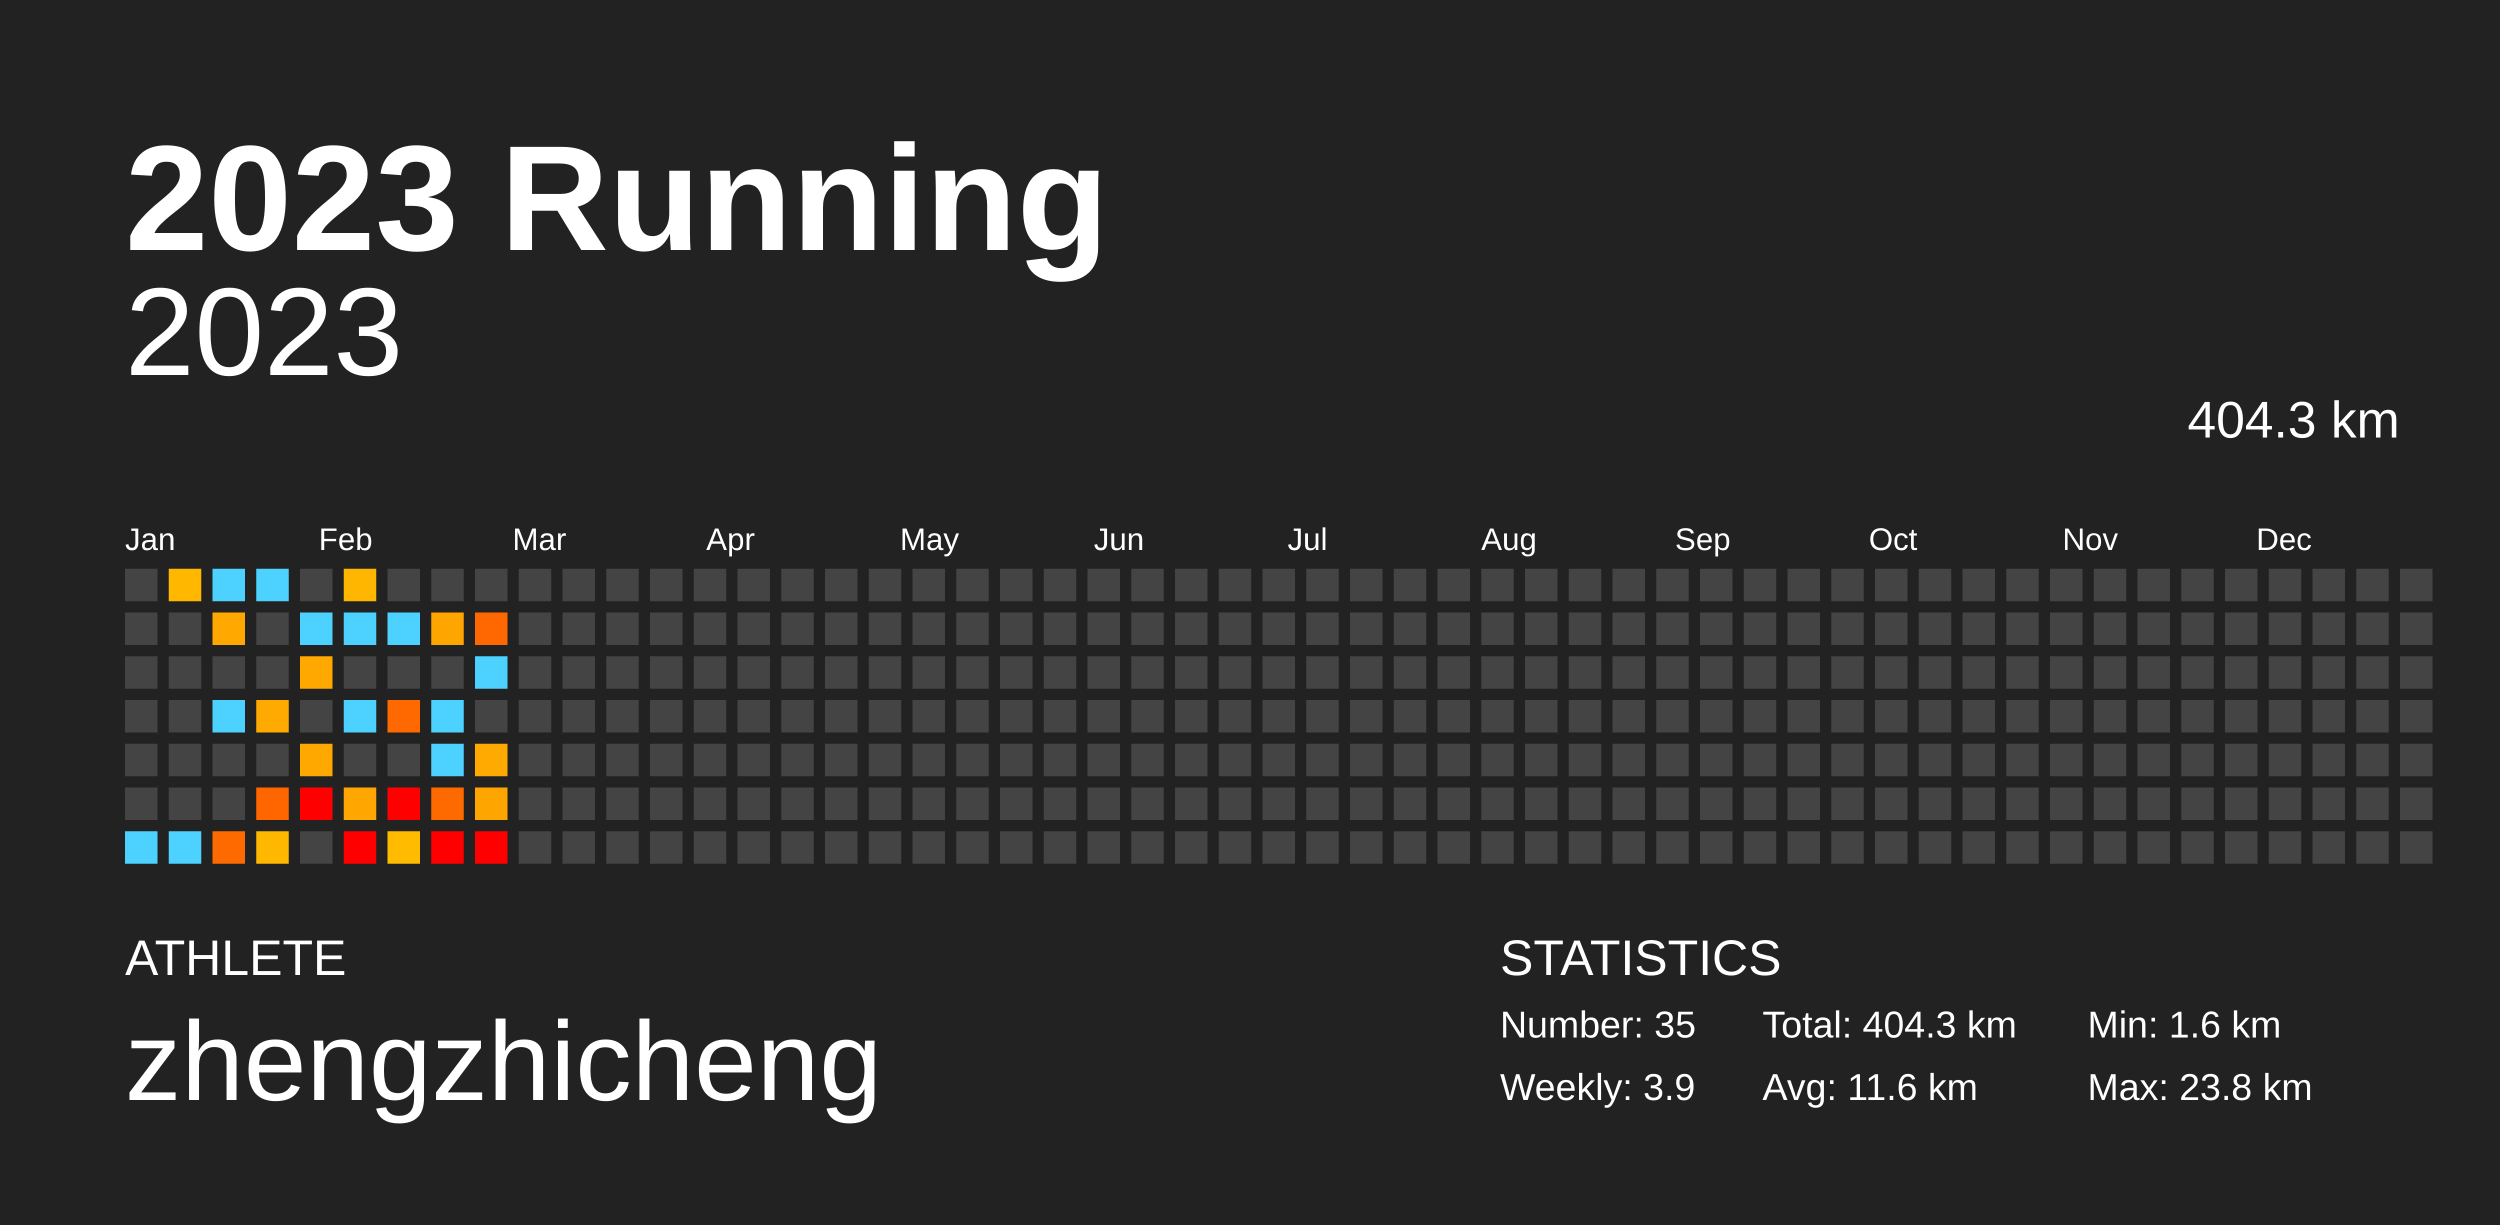
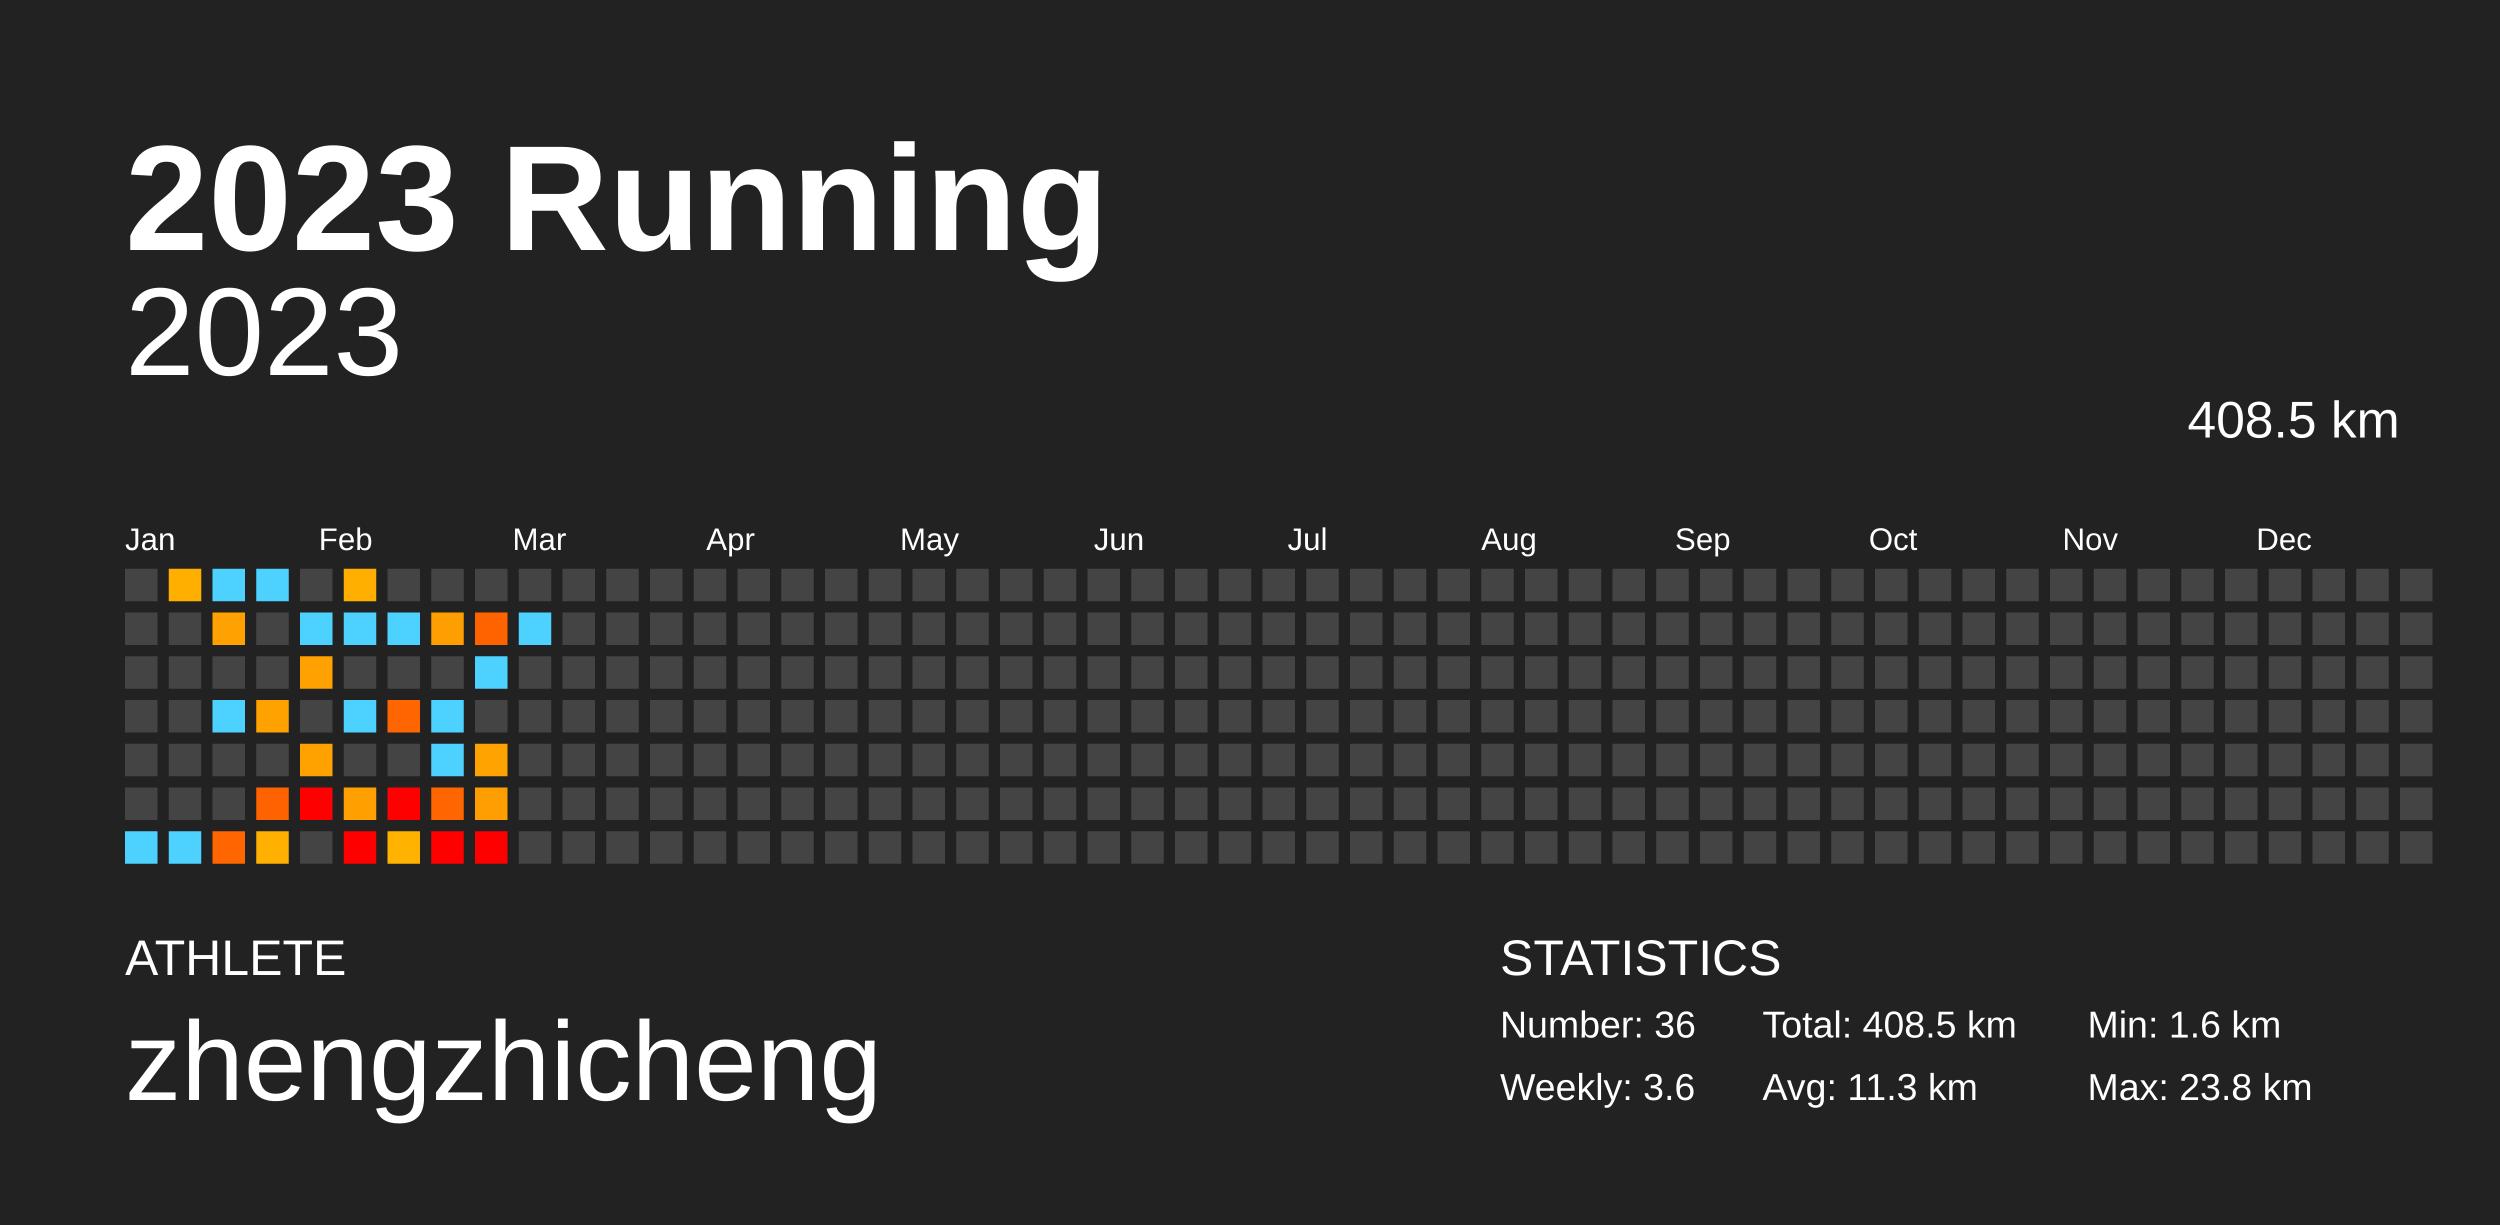
<svg xmlns="http://www.w3.org/2000/svg" baseProfile="full" height="98mm" version="1.1" viewBox="0,0,200,98" width="200mm">
  <defs />
  <rect fill="#222222" height="98" width="200" x="0" y="0" />
  <text fill="#FFFFFF" style="font-size:12px; font-family:Arial; font-weight:bold;" x="10" y="20">2023 Running</text>
  <text fill="#FFFFFF" style="font-size:4px; font-family:Arial" x="10" y="78">ATHLETE</text>
  <text fill="#FFFFFF" style="font-size:9px; font-family:Arial" x="10" y="88">zhengzhicheng</text>
  <text fill="#FFFFFF" style="font-size:4px; font-family:Arial" x="120" y="78">STATISTICS</text>
-   <text fill="#FFFFFF" style="font-size:3px; font-family:Arial" x="120" y="83">Number: 35</text>
-   <text fill="#FFFFFF" style="font-size:3px; font-family:Arial" x="120" y="88">Weekly: 3.9</text>
-   <text fill="#FFFFFF" style="font-size:3px; font-family:Arial" x="141" y="83">Total: 404.3 km</text>
-   <text fill="#FFFFFF" style="font-size:3px; font-family:Arial" x="141" y="88">Avg: 11.6 km</text>
+   <text fill="#FFFFFF" style="font-size:3px; font-family:Arial" x="120" y="83">Number: 36</text>
+   <text fill="#FFFFFF" style="font-size:3px; font-family:Arial" x="120" y="88">Weekly: 3.6</text>
+   <text fill="#FFFFFF" style="font-size:3px; font-family:Arial" x="141" y="83">Total: 408.5 km</text>
+   <text fill="#FFFFFF" style="font-size:3px; font-family:Arial" x="141" y="88">Avg: 11.3 km</text>
  <text fill="#FFFFFF" style="font-size:3px; font-family:Arial" x="167" y="83">Min: 1.6 km</text>
  <text fill="#FFFFFF" style="font-size:3px; font-family:Arial" x="167" y="88">Max: 23.8 km</text>
  <text alignment-baseline="hanging" fill="#FFFFFF" style="font-size:10.0px; font-family:Arial;" x="10" y="30">2023</text>
-   <text alignment-baseline="hanging" fill="#FFFFFF" style="font-size:4.125px; font-family:Arial;" x="175" y="35">404.3 km</text>
+   <text alignment-baseline="hanging" fill="#FFFFFF" style="font-size:4.125px; font-family:Arial;" x="175" y="35">408.5 km</text>
  <text fill="#FFFFFF" style="font-size:2.5px; font-family:Arial" x="10.0" y="44">Jan</text>
  <text fill="#FFFFFF" style="font-size:2.5px; font-family:Arial" x="25.5" y="44">Feb</text>
  <text fill="#FFFFFF" style="font-size:2.5px; font-family:Arial" x="41.0" y="44">Mar</text>
  <text fill="#FFFFFF" style="font-size:2.5px; font-family:Arial" x="56.5" y="44">Apr</text>
  <text fill="#FFFFFF" style="font-size:2.5px; font-family:Arial" x="72.0" y="44">May</text>
  <text fill="#FFFFFF" style="font-size:2.5px; font-family:Arial" x="87.5" y="44">Jun</text>
  <text fill="#FFFFFF" style="font-size:2.5px; font-family:Arial" x="103.0" y="44">Jul</text>
  <text fill="#FFFFFF" style="font-size:2.5px; font-family:Arial" x="118.5" y="44">Aug</text>
  <text fill="#FFFFFF" style="font-size:2.5px; font-family:Arial" x="134.0" y="44">Sep</text>
  <text fill="#FFFFFF" style="font-size:2.5px; font-family:Arial" x="149.5" y="44">Oct</text>
  <text fill="#FFFFFF" style="font-size:2.5px; font-family:Arial" x="165.0" y="44">Nov</text>
  <text fill="#FFFFFF" style="font-size:2.5px; font-family:Arial" x="180.5" y="44">Dec</text>
  <rect fill="#444444" height="2.6" width="2.6" x="10.0" y="45.5" />
  <rect fill="#444444" height="2.6" width="2.6" x="10.0" y="49.0" />
  <rect fill="#444444" height="2.6" width="2.6" x="10.0" y="52.5" />
  <rect fill="#444444" height="2.6" width="2.6" x="10.0" y="56.0" />
  <rect fill="#444444" height="2.6" width="2.6" x="10.0" y="59.5" />
  <rect fill="#444444" height="2.6" width="2.6" x="10.0" y="63.0" />
  <rect fill="#4dd2ff" height="2.6" width="2.6" x="10.0" y="66.5" />
-   <rect fill="#ffb700" height="2.6" width="2.6" x="13.5" y="45.5" />
+   <rect fill="#ffaf00" height="2.6" width="2.6" x="13.5" y="45.5" />
  <rect fill="#444444" height="2.6" width="2.6" x="13.5" y="49.0" />
  <rect fill="#444444" height="2.6" width="2.6" x="13.5" y="52.5" />
  <rect fill="#444444" height="2.6" width="2.6" x="13.5" y="56.0" />
  <rect fill="#444444" height="2.6" width="2.6" x="13.5" y="59.5" />
  <rect fill="#444444" height="2.6" width="2.6" x="13.5" y="63.0" />
  <rect fill="#4dd2ff" height="2.6" width="2.6" x="13.5" y="66.5" />
  <rect fill="#4dd2ff" height="2.6" width="2.6" x="17.0" y="45.5" />
-   <rect fill="#ffa800" height="2.6" width="2.6" x="17.0" y="49.0" />
+   <rect fill="#ffa100" height="2.6" width="2.6" x="17.0" y="49.0" />
  <rect fill="#444444" height="2.6" width="2.6" x="17.0" y="52.5" />
  <rect fill="#4dd2ff" height="2.6" width="2.6" x="17.0" y="56.0" />
  <rect fill="#444444" height="2.6" width="2.6" x="17.0" y="59.5" />
  <rect fill="#444444" height="2.6" width="2.6" x="17.0" y="63.0" />
-   <rect fill="#ff6a00" height="2.6" width="2.6" x="17.0" y="66.5" />
+   <rect fill="#ff6500" height="2.6" width="2.6" x="17.0" y="66.5" />
  <rect fill="#4dd2ff" height="2.6" width="2.6" x="20.5" y="45.5" />
  <rect fill="#444444" height="2.6" width="2.6" x="20.5" y="49.0" />
  <rect fill="#444444" height="2.6" width="2.6" x="20.5" y="52.5" />
-   <rect fill="#ffaa00" height="2.6" width="2.6" x="20.5" y="56.0" />
+   <rect fill="#ffa200" height="2.6" width="2.6" x="20.5" y="56.0" />
  <rect fill="#444444" height="2.6" width="2.6" x="20.5" y="59.5" />
-   <rect fill="#ff6600" height="2.6" width="2.6" x="20.5" y="63.0" />
-   <rect fill="#ffb700" height="2.6" width="2.6" x="20.5" y="66.5" />
+   <rect fill="#ff6200" height="2.6" width="2.6" x="20.5" y="63.0" />
+   <rect fill="#ffb000" height="2.6" width="2.6" x="20.5" y="66.5" />
  <rect fill="#444444" height="2.6" width="2.6" x="24.0" y="45.5" />
  <rect fill="#4dd2ff" height="2.6" width="2.6" x="24.0" y="49.0" />
-   <rect fill="#ffa800" height="2.6" width="2.6" x="24.0" y="52.5" />
+   <rect fill="#ffa100" height="2.6" width="2.6" x="24.0" y="52.5" />
  <rect fill="#444444" height="2.6" width="2.6" x="24.0" y="56.0" />
-   <rect fill="#ffa900" height="2.6" width="2.6" x="24.0" y="59.5" />
+   <rect fill="#ffa200" height="2.6" width="2.6" x="24.0" y="59.5" />
  <rect fill="red" height="2.6" width="2.6" x="24.0" y="63.0" />
  <rect fill="#444444" height="2.6" width="2.6" x="24.0" y="66.5" />
-   <rect fill="#ffb600" height="2.6" width="2.6" x="27.5" y="45.5" />
+   <rect fill="#ffaf00" height="2.6" width="2.6" x="27.5" y="45.5" />
  <rect fill="#4dd2ff" height="2.6" width="2.6" x="27.5" y="49.0" />
  <rect fill="#444444" height="2.6" width="2.6" x="27.5" y="52.5" />
  <rect fill="#4dd2ff" height="2.6" width="2.6" x="27.5" y="56.0" />
  <rect fill="#444444" height="2.6" width="2.6" x="27.5" y="59.5" />
-   <rect fill="#ffa700" height="2.6" width="2.6" x="27.5" y="63.0" />
+   <rect fill="#ffa000" height="2.6" width="2.6" x="27.5" y="63.0" />
  <rect fill="red" height="2.6" width="2.6" x="27.5" y="66.5" />
  <rect fill="#444444" height="2.6" width="2.6" x="31.0" y="45.5" />
  <rect fill="#4dd2ff" height="2.6" width="2.6" x="31.0" y="49.0" />
  <rect fill="#444444" height="2.6" width="2.6" x="31.0" y="52.5" />
-   <rect fill="#ff6900" height="2.6" width="2.6" x="31.0" y="56.0" />
+   <rect fill="#ff6500" height="2.6" width="2.6" x="31.0" y="56.0" />
  <rect fill="#444444" height="2.6" width="2.6" x="31.0" y="59.5" />
  <rect fill="red" height="2.6" width="2.6" x="31.0" y="63.0" />
-   <rect fill="#ffbb00" height="2.6" width="2.6" x="31.0" y="66.5" />
+   <rect fill="#ffb300" height="2.6" width="2.6" x="31.0" y="66.5" />
  <rect fill="#444444" height="2.6" width="2.6" x="34.5" y="45.5" />
-   <rect fill="#ffa500" height="2.6" width="2.6" x="34.5" y="49.0" />
+   <rect fill="#ff9e00" height="2.6" width="2.6" x="34.5" y="49.0" />
  <rect fill="#444444" height="2.6" width="2.6" x="34.5" y="52.5" />
  <rect fill="#4dd2ff" height="2.6" width="2.6" x="34.5" y="56.0" />
  <rect fill="#4dd2ff" height="2.6" width="2.6" x="34.5" y="59.5" />
-   <rect fill="#ff6a00" height="2.6" width="2.6" x="34.5" y="63.0" />
+   <rect fill="#ff6500" height="2.6" width="2.6" x="34.5" y="63.0" />
  <rect fill="red" height="2.6" width="2.6" x="34.5" y="66.5" />
  <rect fill="#444444" height="2.6" width="2.6" x="38.0" y="45.5" />
-   <rect fill="#ff6700" height="2.6" width="2.6" x="38.0" y="49.0" />
+   <rect fill="#ff6300" height="2.6" width="2.6" x="38.0" y="49.0" />
  <rect fill="#4dd2ff" height="2.6" width="2.6" x="38.0" y="52.5" />
  <rect fill="#444444" height="2.6" width="2.6" x="38.0" y="56.0" />
-   <rect fill="#ffaa00" height="2.6" width="2.6" x="38.0" y="59.5" />
-   <rect fill="#ffa500" height="2.6" width="2.6" x="38.0" y="63.0" />
+   <rect fill="#ffa300" height="2.6" width="2.6" x="38.0" y="59.5" />
+   <rect fill="#ff9e00" height="2.6" width="2.6" x="38.0" y="63.0" />
  <rect fill="red" height="2.6" width="2.6" x="38.0" y="66.5" />
  <rect fill="#444444" height="2.6" width="2.6" x="41.5" y="45.5" />
-   <rect fill="#444444" height="2.6" width="2.6" x="41.5" y="49.0" />
+   <rect fill="#4dd2ff" height="2.6" width="2.6" x="41.5" y="49.0" />
  <rect fill="#444444" height="2.6" width="2.6" x="41.5" y="52.5" />
  <rect fill="#444444" height="2.6" width="2.6" x="41.5" y="56.0" />
  <rect fill="#444444" height="2.6" width="2.6" x="41.5" y="59.5" />
  <rect fill="#444444" height="2.6" width="2.6" x="41.5" y="63.0" />
  <rect fill="#444444" height="2.6" width="2.6" x="41.5" y="66.5" />
  <rect fill="#444444" height="2.6" width="2.6" x="45.0" y="45.5" />
  <rect fill="#444444" height="2.6" width="2.6" x="45.0" y="49.0" />
  <rect fill="#444444" height="2.6" width="2.6" x="45.0" y="52.5" />
  <rect fill="#444444" height="2.6" width="2.6" x="45.0" y="56.0" />
  <rect fill="#444444" height="2.6" width="2.6" x="45.0" y="59.5" />
  <rect fill="#444444" height="2.6" width="2.6" x="45.0" y="63.0" />
  <rect fill="#444444" height="2.6" width="2.6" x="45.0" y="66.5" />
  <rect fill="#444444" height="2.6" width="2.6" x="48.5" y="45.5" />
  <rect fill="#444444" height="2.6" width="2.6" x="48.5" y="49.0" />
  <rect fill="#444444" height="2.6" width="2.6" x="48.5" y="52.5" />
  <rect fill="#444444" height="2.6" width="2.6" x="48.5" y="56.0" />
  <rect fill="#444444" height="2.6" width="2.6" x="48.5" y="59.5" />
  <rect fill="#444444" height="2.6" width="2.6" x="48.5" y="63.0" />
  <rect fill="#444444" height="2.6" width="2.6" x="48.5" y="66.5" />
  <rect fill="#444444" height="2.6" width="2.6" x="52.0" y="45.5" />
  <rect fill="#444444" height="2.6" width="2.6" x="52.0" y="49.0" />
  <rect fill="#444444" height="2.6" width="2.6" x="52.0" y="52.5" />
  <rect fill="#444444" height="2.6" width="2.6" x="52.0" y="56.0" />
  <rect fill="#444444" height="2.6" width="2.6" x="52.0" y="59.5" />
  <rect fill="#444444" height="2.6" width="2.6" x="52.0" y="63.0" />
  <rect fill="#444444" height="2.6" width="2.6" x="52.0" y="66.5" />
  <rect fill="#444444" height="2.6" width="2.6" x="55.5" y="45.5" />
  <rect fill="#444444" height="2.6" width="2.6" x="55.5" y="49.0" />
  <rect fill="#444444" height="2.6" width="2.6" x="55.5" y="52.5" />
  <rect fill="#444444" height="2.6" width="2.6" x="55.5" y="56.0" />
  <rect fill="#444444" height="2.6" width="2.6" x="55.5" y="59.5" />
  <rect fill="#444444" height="2.6" width="2.6" x="55.5" y="63.0" />
  <rect fill="#444444" height="2.6" width="2.6" x="55.5" y="66.5" />
  <rect fill="#444444" height="2.6" width="2.6" x="59.0" y="45.5" />
  <rect fill="#444444" height="2.6" width="2.6" x="59.0" y="49.0" />
  <rect fill="#444444" height="2.6" width="2.6" x="59.0" y="52.5" />
  <rect fill="#444444" height="2.6" width="2.6" x="59.0" y="56.0" />
  <rect fill="#444444" height="2.6" width="2.6" x="59.0" y="59.5" />
  <rect fill="#444444" height="2.6" width="2.6" x="59.0" y="63.0" />
  <rect fill="#444444" height="2.6" width="2.6" x="59.0" y="66.5" />
  <rect fill="#444444" height="2.6" width="2.6" x="62.5" y="45.5" />
  <rect fill="#444444" height="2.6" width="2.6" x="62.5" y="49.0" />
  <rect fill="#444444" height="2.6" width="2.6" x="62.5" y="52.5" />
  <rect fill="#444444" height="2.6" width="2.6" x="62.5" y="56.0" />
  <rect fill="#444444" height="2.6" width="2.6" x="62.5" y="59.5" />
  <rect fill="#444444" height="2.6" width="2.6" x="62.5" y="63.0" />
  <rect fill="#444444" height="2.6" width="2.6" x="62.5" y="66.5" />
  <rect fill="#444444" height="2.6" width="2.6" x="66.0" y="45.5" />
  <rect fill="#444444" height="2.6" width="2.6" x="66.0" y="49.0" />
  <rect fill="#444444" height="2.6" width="2.6" x="66.0" y="52.5" />
  <rect fill="#444444" height="2.6" width="2.6" x="66.0" y="56.0" />
  <rect fill="#444444" height="2.6" width="2.6" x="66.0" y="59.5" />
  <rect fill="#444444" height="2.6" width="2.6" x="66.0" y="63.0" />
  <rect fill="#444444" height="2.6" width="2.6" x="66.0" y="66.5" />
  <rect fill="#444444" height="2.6" width="2.6" x="69.5" y="45.5" />
  <rect fill="#444444" height="2.6" width="2.6" x="69.5" y="49.0" />
  <rect fill="#444444" height="2.6" width="2.6" x="69.5" y="52.5" />
  <rect fill="#444444" height="2.6" width="2.6" x="69.5" y="56.0" />
  <rect fill="#444444" height="2.6" width="2.6" x="69.5" y="59.5" />
  <rect fill="#444444" height="2.6" width="2.6" x="69.5" y="63.0" />
  <rect fill="#444444" height="2.6" width="2.6" x="69.5" y="66.5" />
  <rect fill="#444444" height="2.6" width="2.6" x="73.0" y="45.5" />
  <rect fill="#444444" height="2.6" width="2.6" x="73.0" y="49.0" />
  <rect fill="#444444" height="2.6" width="2.6" x="73.0" y="52.5" />
  <rect fill="#444444" height="2.6" width="2.6" x="73.0" y="56.0" />
  <rect fill="#444444" height="2.6" width="2.6" x="73.0" y="59.5" />
  <rect fill="#444444" height="2.6" width="2.6" x="73.0" y="63.0" />
  <rect fill="#444444" height="2.6" width="2.6" x="73.0" y="66.5" />
  <rect fill="#444444" height="2.6" width="2.6" x="76.5" y="45.5" />
  <rect fill="#444444" height="2.6" width="2.6" x="76.5" y="49.0" />
  <rect fill="#444444" height="2.6" width="2.6" x="76.5" y="52.5" />
  <rect fill="#444444" height="2.6" width="2.6" x="76.5" y="56.0" />
  <rect fill="#444444" height="2.6" width="2.6" x="76.5" y="59.5" />
  <rect fill="#444444" height="2.6" width="2.6" x="76.5" y="63.0" />
  <rect fill="#444444" height="2.6" width="2.6" x="76.5" y="66.5" />
  <rect fill="#444444" height="2.6" width="2.6" x="80.0" y="45.5" />
  <rect fill="#444444" height="2.6" width="2.6" x="80.0" y="49.0" />
  <rect fill="#444444" height="2.6" width="2.6" x="80.0" y="52.5" />
  <rect fill="#444444" height="2.6" width="2.6" x="80.0" y="56.0" />
  <rect fill="#444444" height="2.6" width="2.6" x="80.0" y="59.5" />
  <rect fill="#444444" height="2.6" width="2.6" x="80.0" y="63.0" />
  <rect fill="#444444" height="2.6" width="2.6" x="80.0" y="66.5" />
  <rect fill="#444444" height="2.6" width="2.6" x="83.5" y="45.5" />
  <rect fill="#444444" height="2.6" width="2.6" x="83.5" y="49.0" />
  <rect fill="#444444" height="2.6" width="2.6" x="83.5" y="52.5" />
  <rect fill="#444444" height="2.6" width="2.6" x="83.5" y="56.0" />
  <rect fill="#444444" height="2.6" width="2.6" x="83.5" y="59.5" />
  <rect fill="#444444" height="2.6" width="2.6" x="83.5" y="63.0" />
  <rect fill="#444444" height="2.6" width="2.6" x="83.5" y="66.5" />
  <rect fill="#444444" height="2.6" width="2.6" x="87.0" y="45.5" />
  <rect fill="#444444" height="2.6" width="2.6" x="87.0" y="49.0" />
  <rect fill="#444444" height="2.6" width="2.6" x="87.0" y="52.5" />
  <rect fill="#444444" height="2.6" width="2.6" x="87.0" y="56.0" />
  <rect fill="#444444" height="2.6" width="2.6" x="87.0" y="59.5" />
  <rect fill="#444444" height="2.6" width="2.6" x="87.0" y="63.0" />
  <rect fill="#444444" height="2.6" width="2.6" x="87.0" y="66.5" />
  <rect fill="#444444" height="2.6" width="2.6" x="90.5" y="45.5" />
  <rect fill="#444444" height="2.6" width="2.6" x="90.5" y="49.0" />
  <rect fill="#444444" height="2.6" width="2.6" x="90.5" y="52.5" />
  <rect fill="#444444" height="2.6" width="2.6" x="90.5" y="56.0" />
  <rect fill="#444444" height="2.6" width="2.6" x="90.5" y="59.5" />
  <rect fill="#444444" height="2.6" width="2.6" x="90.5" y="63.0" />
  <rect fill="#444444" height="2.6" width="2.6" x="90.5" y="66.5" />
  <rect fill="#444444" height="2.6" width="2.6" x="94.0" y="45.5" />
  <rect fill="#444444" height="2.6" width="2.6" x="94.0" y="49.0" />
  <rect fill="#444444" height="2.6" width="2.6" x="94.0" y="52.5" />
  <rect fill="#444444" height="2.6" width="2.6" x="94.0" y="56.0" />
  <rect fill="#444444" height="2.6" width="2.6" x="94.0" y="59.5" />
  <rect fill="#444444" height="2.6" width="2.6" x="94.0" y="63.0" />
  <rect fill="#444444" height="2.6" width="2.6" x="94.0" y="66.5" />
  <rect fill="#444444" height="2.6" width="2.6" x="97.5" y="45.5" />
  <rect fill="#444444" height="2.6" width="2.6" x="97.5" y="49.0" />
  <rect fill="#444444" height="2.6" width="2.6" x="97.5" y="52.5" />
  <rect fill="#444444" height="2.6" width="2.6" x="97.5" y="56.0" />
  <rect fill="#444444" height="2.6" width="2.6" x="97.5" y="59.5" />
  <rect fill="#444444" height="2.6" width="2.6" x="97.5" y="63.0" />
  <rect fill="#444444" height="2.6" width="2.6" x="97.5" y="66.5" />
  <rect fill="#444444" height="2.6" width="2.6" x="101.0" y="45.5" />
  <rect fill="#444444" height="2.6" width="2.6" x="101.0" y="49.0" />
  <rect fill="#444444" height="2.6" width="2.6" x="101.0" y="52.5" />
  <rect fill="#444444" height="2.6" width="2.6" x="101.0" y="56.0" />
  <rect fill="#444444" height="2.6" width="2.6" x="101.0" y="59.5" />
  <rect fill="#444444" height="2.6" width="2.6" x="101.0" y="63.0" />
  <rect fill="#444444" height="2.6" width="2.6" x="101.0" y="66.5" />
  <rect fill="#444444" height="2.6" width="2.6" x="104.5" y="45.5" />
  <rect fill="#444444" height="2.6" width="2.6" x="104.5" y="49.0" />
  <rect fill="#444444" height="2.6" width="2.6" x="104.5" y="52.5" />
  <rect fill="#444444" height="2.6" width="2.6" x="104.5" y="56.0" />
  <rect fill="#444444" height="2.6" width="2.6" x="104.5" y="59.5" />
  <rect fill="#444444" height="2.6" width="2.6" x="104.5" y="63.0" />
  <rect fill="#444444" height="2.6" width="2.6" x="104.5" y="66.5" />
  <rect fill="#444444" height="2.6" width="2.6" x="108.0" y="45.5" />
  <rect fill="#444444" height="2.6" width="2.6" x="108.0" y="49.0" />
  <rect fill="#444444" height="2.6" width="2.6" x="108.0" y="52.5" />
  <rect fill="#444444" height="2.6" width="2.6" x="108.0" y="56.0" />
  <rect fill="#444444" height="2.6" width="2.6" x="108.0" y="59.5" />
  <rect fill="#444444" height="2.6" width="2.6" x="108.0" y="63.0" />
  <rect fill="#444444" height="2.6" width="2.6" x="108.0" y="66.5" />
  <rect fill="#444444" height="2.6" width="2.6" x="111.5" y="45.5" />
  <rect fill="#444444" height="2.6" width="2.6" x="111.5" y="49.0" />
  <rect fill="#444444" height="2.6" width="2.6" x="111.5" y="52.5" />
  <rect fill="#444444" height="2.6" width="2.6" x="111.5" y="56.0" />
  <rect fill="#444444" height="2.6" width="2.6" x="111.5" y="59.5" />
  <rect fill="#444444" height="2.6" width="2.6" x="111.5" y="63.0" />
  <rect fill="#444444" height="2.6" width="2.6" x="111.5" y="66.5" />
  <rect fill="#444444" height="2.6" width="2.6" x="115.0" y="45.5" />
  <rect fill="#444444" height="2.6" width="2.6" x="115.0" y="49.0" />
  <rect fill="#444444" height="2.6" width="2.6" x="115.0" y="52.5" />
  <rect fill="#444444" height="2.6" width="2.6" x="115.0" y="56.0" />
  <rect fill="#444444" height="2.6" width="2.6" x="115.0" y="59.5" />
  <rect fill="#444444" height="2.6" width="2.6" x="115.0" y="63.0" />
  <rect fill="#444444" height="2.6" width="2.6" x="115.0" y="66.5" />
  <rect fill="#444444" height="2.6" width="2.6" x="118.5" y="45.5" />
  <rect fill="#444444" height="2.6" width="2.6" x="118.5" y="49.0" />
  <rect fill="#444444" height="2.6" width="2.6" x="118.5" y="52.5" />
  <rect fill="#444444" height="2.6" width="2.6" x="118.5" y="56.0" />
  <rect fill="#444444" height="2.6" width="2.6" x="118.5" y="59.5" />
  <rect fill="#444444" height="2.6" width="2.6" x="118.5" y="63.0" />
  <rect fill="#444444" height="2.6" width="2.6" x="118.5" y="66.5" />
  <rect fill="#444444" height="2.6" width="2.6" x="122.0" y="45.5" />
  <rect fill="#444444" height="2.6" width="2.6" x="122.0" y="49.0" />
  <rect fill="#444444" height="2.6" width="2.6" x="122.0" y="52.5" />
  <rect fill="#444444" height="2.6" width="2.6" x="122.0" y="56.0" />
  <rect fill="#444444" height="2.6" width="2.6" x="122.0" y="59.5" />
  <rect fill="#444444" height="2.6" width="2.6" x="122.0" y="63.0" />
  <rect fill="#444444" height="2.6" width="2.6" x="122.0" y="66.5" />
  <rect fill="#444444" height="2.6" width="2.6" x="125.5" y="45.5" />
  <rect fill="#444444" height="2.6" width="2.6" x="125.5" y="49.0" />
  <rect fill="#444444" height="2.6" width="2.6" x="125.5" y="52.5" />
  <rect fill="#444444" height="2.6" width="2.6" x="125.5" y="56.0" />
  <rect fill="#444444" height="2.6" width="2.6" x="125.5" y="59.5" />
  <rect fill="#444444" height="2.6" width="2.6" x="125.5" y="63.0" />
  <rect fill="#444444" height="2.6" width="2.6" x="125.5" y="66.5" />
  <rect fill="#444444" height="2.6" width="2.6" x="129.0" y="45.5" />
  <rect fill="#444444" height="2.6" width="2.6" x="129.0" y="49.0" />
  <rect fill="#444444" height="2.6" width="2.6" x="129.0" y="52.5" />
  <rect fill="#444444" height="2.6" width="2.6" x="129.0" y="56.0" />
  <rect fill="#444444" height="2.6" width="2.6" x="129.0" y="59.5" />
  <rect fill="#444444" height="2.6" width="2.6" x="129.0" y="63.0" />
  <rect fill="#444444" height="2.6" width="2.6" x="129.0" y="66.5" />
  <rect fill="#444444" height="2.6" width="2.6" x="132.5" y="45.5" />
  <rect fill="#444444" height="2.6" width="2.6" x="132.5" y="49.0" />
  <rect fill="#444444" height="2.6" width="2.6" x="132.5" y="52.5" />
  <rect fill="#444444" height="2.6" width="2.6" x="132.5" y="56.0" />
  <rect fill="#444444" height="2.6" width="2.6" x="132.5" y="59.5" />
  <rect fill="#444444" height="2.6" width="2.6" x="132.5" y="63.0" />
  <rect fill="#444444" height="2.6" width="2.6" x="132.5" y="66.5" />
  <rect fill="#444444" height="2.6" width="2.6" x="136.0" y="45.5" />
  <rect fill="#444444" height="2.6" width="2.6" x="136.0" y="49.0" />
  <rect fill="#444444" height="2.6" width="2.6" x="136.0" y="52.5" />
  <rect fill="#444444" height="2.6" width="2.6" x="136.0" y="56.0" />
  <rect fill="#444444" height="2.6" width="2.6" x="136.0" y="59.5" />
  <rect fill="#444444" height="2.6" width="2.6" x="136.0" y="63.0" />
  <rect fill="#444444" height="2.6" width="2.6" x="136.0" y="66.5" />
  <rect fill="#444444" height="2.6" width="2.6" x="139.5" y="45.5" />
  <rect fill="#444444" height="2.6" width="2.6" x="139.5" y="49.0" />
  <rect fill="#444444" height="2.6" width="2.6" x="139.5" y="52.5" />
  <rect fill="#444444" height="2.6" width="2.6" x="139.5" y="56.0" />
  <rect fill="#444444" height="2.6" width="2.6" x="139.5" y="59.5" />
  <rect fill="#444444" height="2.6" width="2.6" x="139.5" y="63.0" />
  <rect fill="#444444" height="2.6" width="2.6" x="139.5" y="66.5" />
  <rect fill="#444444" height="2.6" width="2.6" x="143.0" y="45.5" />
  <rect fill="#444444" height="2.6" width="2.6" x="143.0" y="49.0" />
  <rect fill="#444444" height="2.6" width="2.6" x="143.0" y="52.5" />
  <rect fill="#444444" height="2.6" width="2.6" x="143.0" y="56.0" />
  <rect fill="#444444" height="2.6" width="2.6" x="143.0" y="59.5" />
  <rect fill="#444444" height="2.6" width="2.6" x="143.0" y="63.0" />
  <rect fill="#444444" height="2.6" width="2.6" x="143.0" y="66.5" />
  <rect fill="#444444" height="2.6" width="2.6" x="146.5" y="45.5" />
  <rect fill="#444444" height="2.6" width="2.6" x="146.5" y="49.0" />
  <rect fill="#444444" height="2.6" width="2.6" x="146.5" y="52.5" />
  <rect fill="#444444" height="2.6" width="2.6" x="146.5" y="56.0" />
  <rect fill="#444444" height="2.6" width="2.6" x="146.5" y="59.5" />
  <rect fill="#444444" height="2.6" width="2.6" x="146.5" y="63.0" />
  <rect fill="#444444" height="2.6" width="2.6" x="146.5" y="66.5" />
  <rect fill="#444444" height="2.6" width="2.6" x="150.0" y="45.5" />
  <rect fill="#444444" height="2.6" width="2.6" x="150.0" y="49.0" />
  <rect fill="#444444" height="2.6" width="2.6" x="150.0" y="52.5" />
  <rect fill="#444444" height="2.6" width="2.6" x="150.0" y="56.0" />
  <rect fill="#444444" height="2.6" width="2.6" x="150.0" y="59.5" />
  <rect fill="#444444" height="2.6" width="2.6" x="150.0" y="63.0" />
  <rect fill="#444444" height="2.6" width="2.6" x="150.0" y="66.5" />
  <rect fill="#444444" height="2.6" width="2.6" x="153.5" y="45.5" />
  <rect fill="#444444" height="2.6" width="2.6" x="153.5" y="49.0" />
  <rect fill="#444444" height="2.6" width="2.6" x="153.5" y="52.5" />
  <rect fill="#444444" height="2.6" width="2.6" x="153.5" y="56.0" />
  <rect fill="#444444" height="2.6" width="2.6" x="153.5" y="59.5" />
  <rect fill="#444444" height="2.6" width="2.6" x="153.5" y="63.0" />
  <rect fill="#444444" height="2.6" width="2.6" x="153.5" y="66.5" />
  <rect fill="#444444" height="2.6" width="2.6" x="157.0" y="45.5" />
  <rect fill="#444444" height="2.6" width="2.6" x="157.0" y="49.0" />
  <rect fill="#444444" height="2.6" width="2.6" x="157.0" y="52.5" />
  <rect fill="#444444" height="2.6" width="2.6" x="157.0" y="56.0" />
  <rect fill="#444444" height="2.6" width="2.6" x="157.0" y="59.5" />
  <rect fill="#444444" height="2.6" width="2.6" x="157.0" y="63.0" />
  <rect fill="#444444" height="2.6" width="2.6" x="157.0" y="66.5" />
  <rect fill="#444444" height="2.6" width="2.6" x="160.5" y="45.5" />
  <rect fill="#444444" height="2.6" width="2.6" x="160.5" y="49.0" />
  <rect fill="#444444" height="2.6" width="2.6" x="160.5" y="52.5" />
  <rect fill="#444444" height="2.6" width="2.6" x="160.5" y="56.0" />
  <rect fill="#444444" height="2.6" width="2.6" x="160.5" y="59.5" />
  <rect fill="#444444" height="2.6" width="2.6" x="160.5" y="63.0" />
  <rect fill="#444444" height="2.6" width="2.6" x="160.5" y="66.5" />
  <rect fill="#444444" height="2.6" width="2.6" x="164.0" y="45.5" />
  <rect fill="#444444" height="2.6" width="2.6" x="164.0" y="49.0" />
  <rect fill="#444444" height="2.6" width="2.6" x="164.0" y="52.5" />
  <rect fill="#444444" height="2.6" width="2.6" x="164.0" y="56.0" />
  <rect fill="#444444" height="2.6" width="2.6" x="164.0" y="59.5" />
  <rect fill="#444444" height="2.6" width="2.6" x="164.0" y="63.0" />
  <rect fill="#444444" height="2.6" width="2.6" x="164.0" y="66.5" />
  <rect fill="#444444" height="2.6" width="2.6" x="167.5" y="45.5" />
  <rect fill="#444444" height="2.6" width="2.6" x="167.5" y="49.0" />
  <rect fill="#444444" height="2.6" width="2.6" x="167.5" y="52.5" />
  <rect fill="#444444" height="2.6" width="2.6" x="167.5" y="56.0" />
  <rect fill="#444444" height="2.6" width="2.6" x="167.5" y="59.5" />
  <rect fill="#444444" height="2.6" width="2.6" x="167.5" y="63.0" />
  <rect fill="#444444" height="2.6" width="2.6" x="167.5" y="66.5" />
  <rect fill="#444444" height="2.6" width="2.6" x="171.0" y="45.5" />
  <rect fill="#444444" height="2.6" width="2.6" x="171.0" y="49.0" />
  <rect fill="#444444" height="2.6" width="2.6" x="171.0" y="52.5" />
  <rect fill="#444444" height="2.6" width="2.6" x="171.0" y="56.0" />
  <rect fill="#444444" height="2.6" width="2.6" x="171.0" y="59.5" />
  <rect fill="#444444" height="2.6" width="2.6" x="171.0" y="63.0" />
  <rect fill="#444444" height="2.6" width="2.6" x="171.0" y="66.5" />
  <rect fill="#444444" height="2.6" width="2.6" x="174.5" y="45.5" />
  <rect fill="#444444" height="2.6" width="2.6" x="174.5" y="49.0" />
  <rect fill="#444444" height="2.6" width="2.6" x="174.5" y="52.5" />
  <rect fill="#444444" height="2.6" width="2.6" x="174.5" y="56.0" />
  <rect fill="#444444" height="2.6" width="2.6" x="174.5" y="59.5" />
  <rect fill="#444444" height="2.6" width="2.6" x="174.5" y="63.0" />
  <rect fill="#444444" height="2.6" width="2.6" x="174.5" y="66.5" />
  <rect fill="#444444" height="2.6" width="2.6" x="178.0" y="45.5" />
  <rect fill="#444444" height="2.6" width="2.6" x="178.0" y="49.0" />
  <rect fill="#444444" height="2.6" width="2.6" x="178.0" y="52.5" />
  <rect fill="#444444" height="2.6" width="2.6" x="178.0" y="56.0" />
  <rect fill="#444444" height="2.6" width="2.6" x="178.0" y="59.5" />
  <rect fill="#444444" height="2.6" width="2.6" x="178.0" y="63.0" />
  <rect fill="#444444" height="2.6" width="2.6" x="178.0" y="66.5" />
  <rect fill="#444444" height="2.6" width="2.6" x="181.5" y="45.5" />
  <rect fill="#444444" height="2.6" width="2.6" x="181.5" y="49.0" />
  <rect fill="#444444" height="2.6" width="2.6" x="181.5" y="52.5" />
  <rect fill="#444444" height="2.6" width="2.6" x="181.5" y="56.0" />
  <rect fill="#444444" height="2.6" width="2.6" x="181.5" y="59.5" />
  <rect fill="#444444" height="2.6" width="2.6" x="181.5" y="63.0" />
  <rect fill="#444444" height="2.6" width="2.6" x="181.5" y="66.5" />
  <rect fill="#444444" height="2.6" width="2.6" x="185.0" y="45.5" />
  <rect fill="#444444" height="2.6" width="2.6" x="185.0" y="49.0" />
  <rect fill="#444444" height="2.6" width="2.6" x="185.0" y="52.5" />
  <rect fill="#444444" height="2.6" width="2.6" x="185.0" y="56.0" />
  <rect fill="#444444" height="2.6" width="2.6" x="185.0" y="59.5" />
  <rect fill="#444444" height="2.6" width="2.6" x="185.0" y="63.0" />
  <rect fill="#444444" height="2.6" width="2.6" x="185.0" y="66.5" />
  <rect fill="#444444" height="2.6" width="2.6" x="188.5" y="45.5" />
  <rect fill="#444444" height="2.6" width="2.6" x="188.5" y="49.0" />
  <rect fill="#444444" height="2.6" width="2.6" x="188.5" y="52.5" />
  <rect fill="#444444" height="2.6" width="2.6" x="188.5" y="56.0" />
  <rect fill="#444444" height="2.6" width="2.6" x="188.5" y="59.5" />
  <rect fill="#444444" height="2.6" width="2.6" x="188.5" y="63.0" />
  <rect fill="#444444" height="2.6" width="2.6" x="188.5" y="66.5" />
  <rect fill="#444444" height="2.6" width="2.6" x="192.0" y="45.5" />
  <rect fill="#444444" height="2.6" width="2.6" x="192.0" y="49.0" />
  <rect fill="#444444" height="2.6" width="2.6" x="192.0" y="52.5" />
  <rect fill="#444444" height="2.6" width="2.6" x="192.0" y="56.0" />
  <rect fill="#444444" height="2.6" width="2.6" x="192.0" y="59.5" />
  <rect fill="#444444" height="2.6" width="2.6" x="192.0" y="63.0" />
  <rect fill="#444444" height="2.6" width="2.6" x="192.0" y="66.5" />
</svg>
